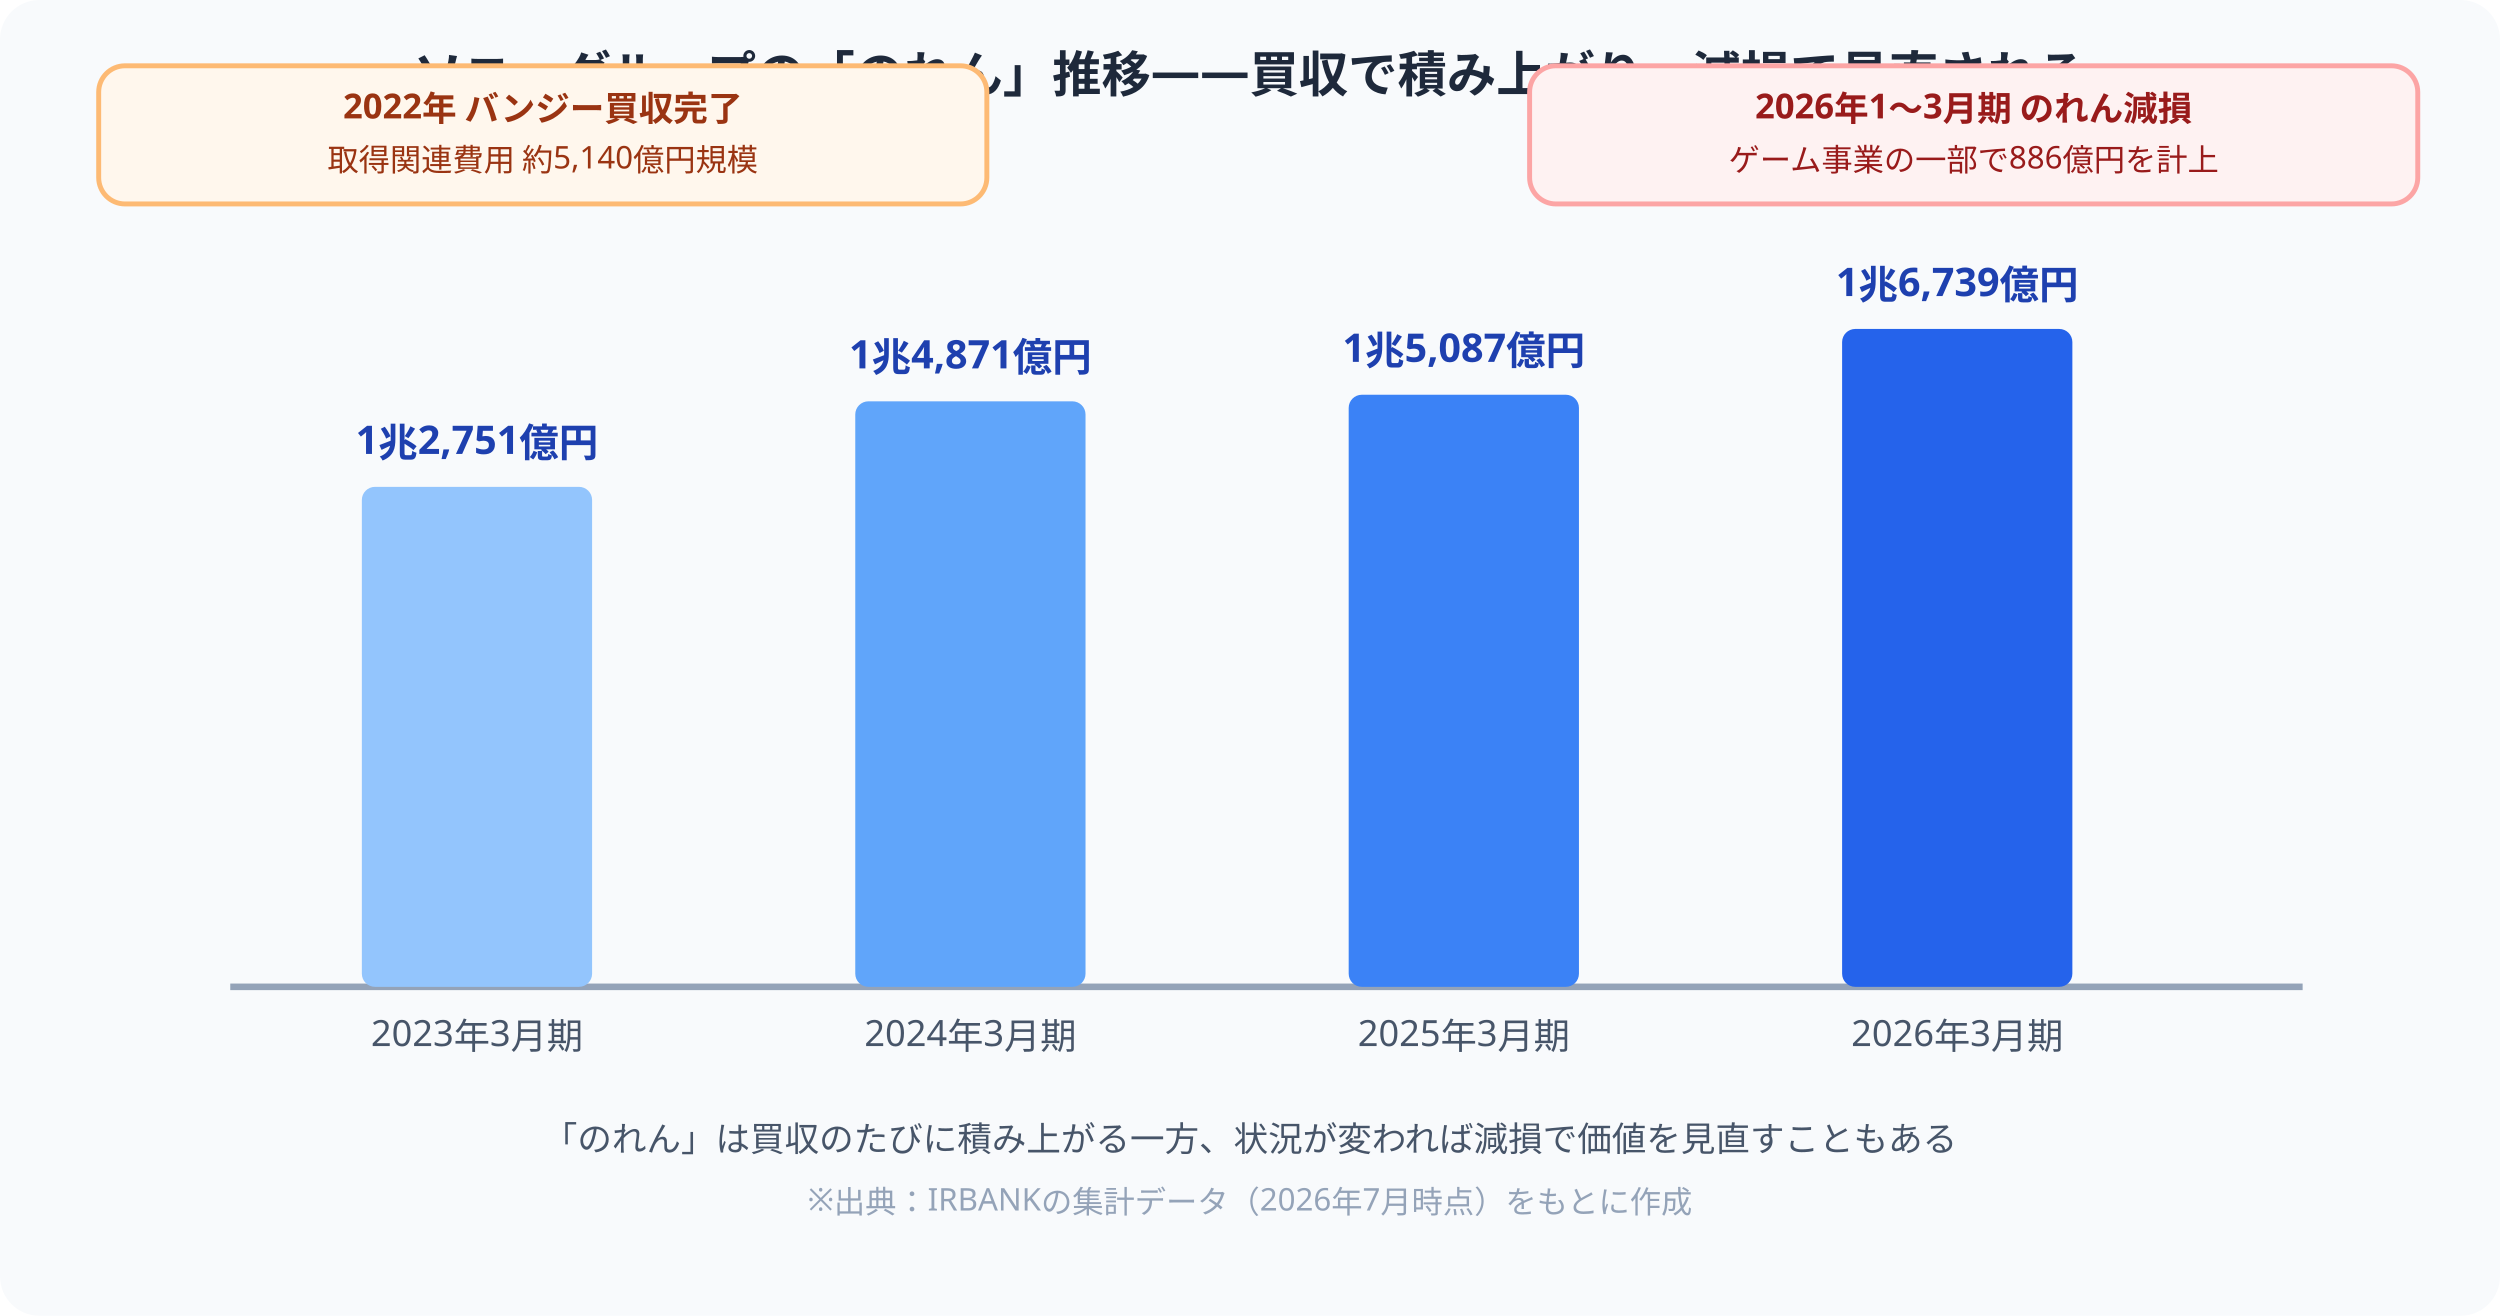
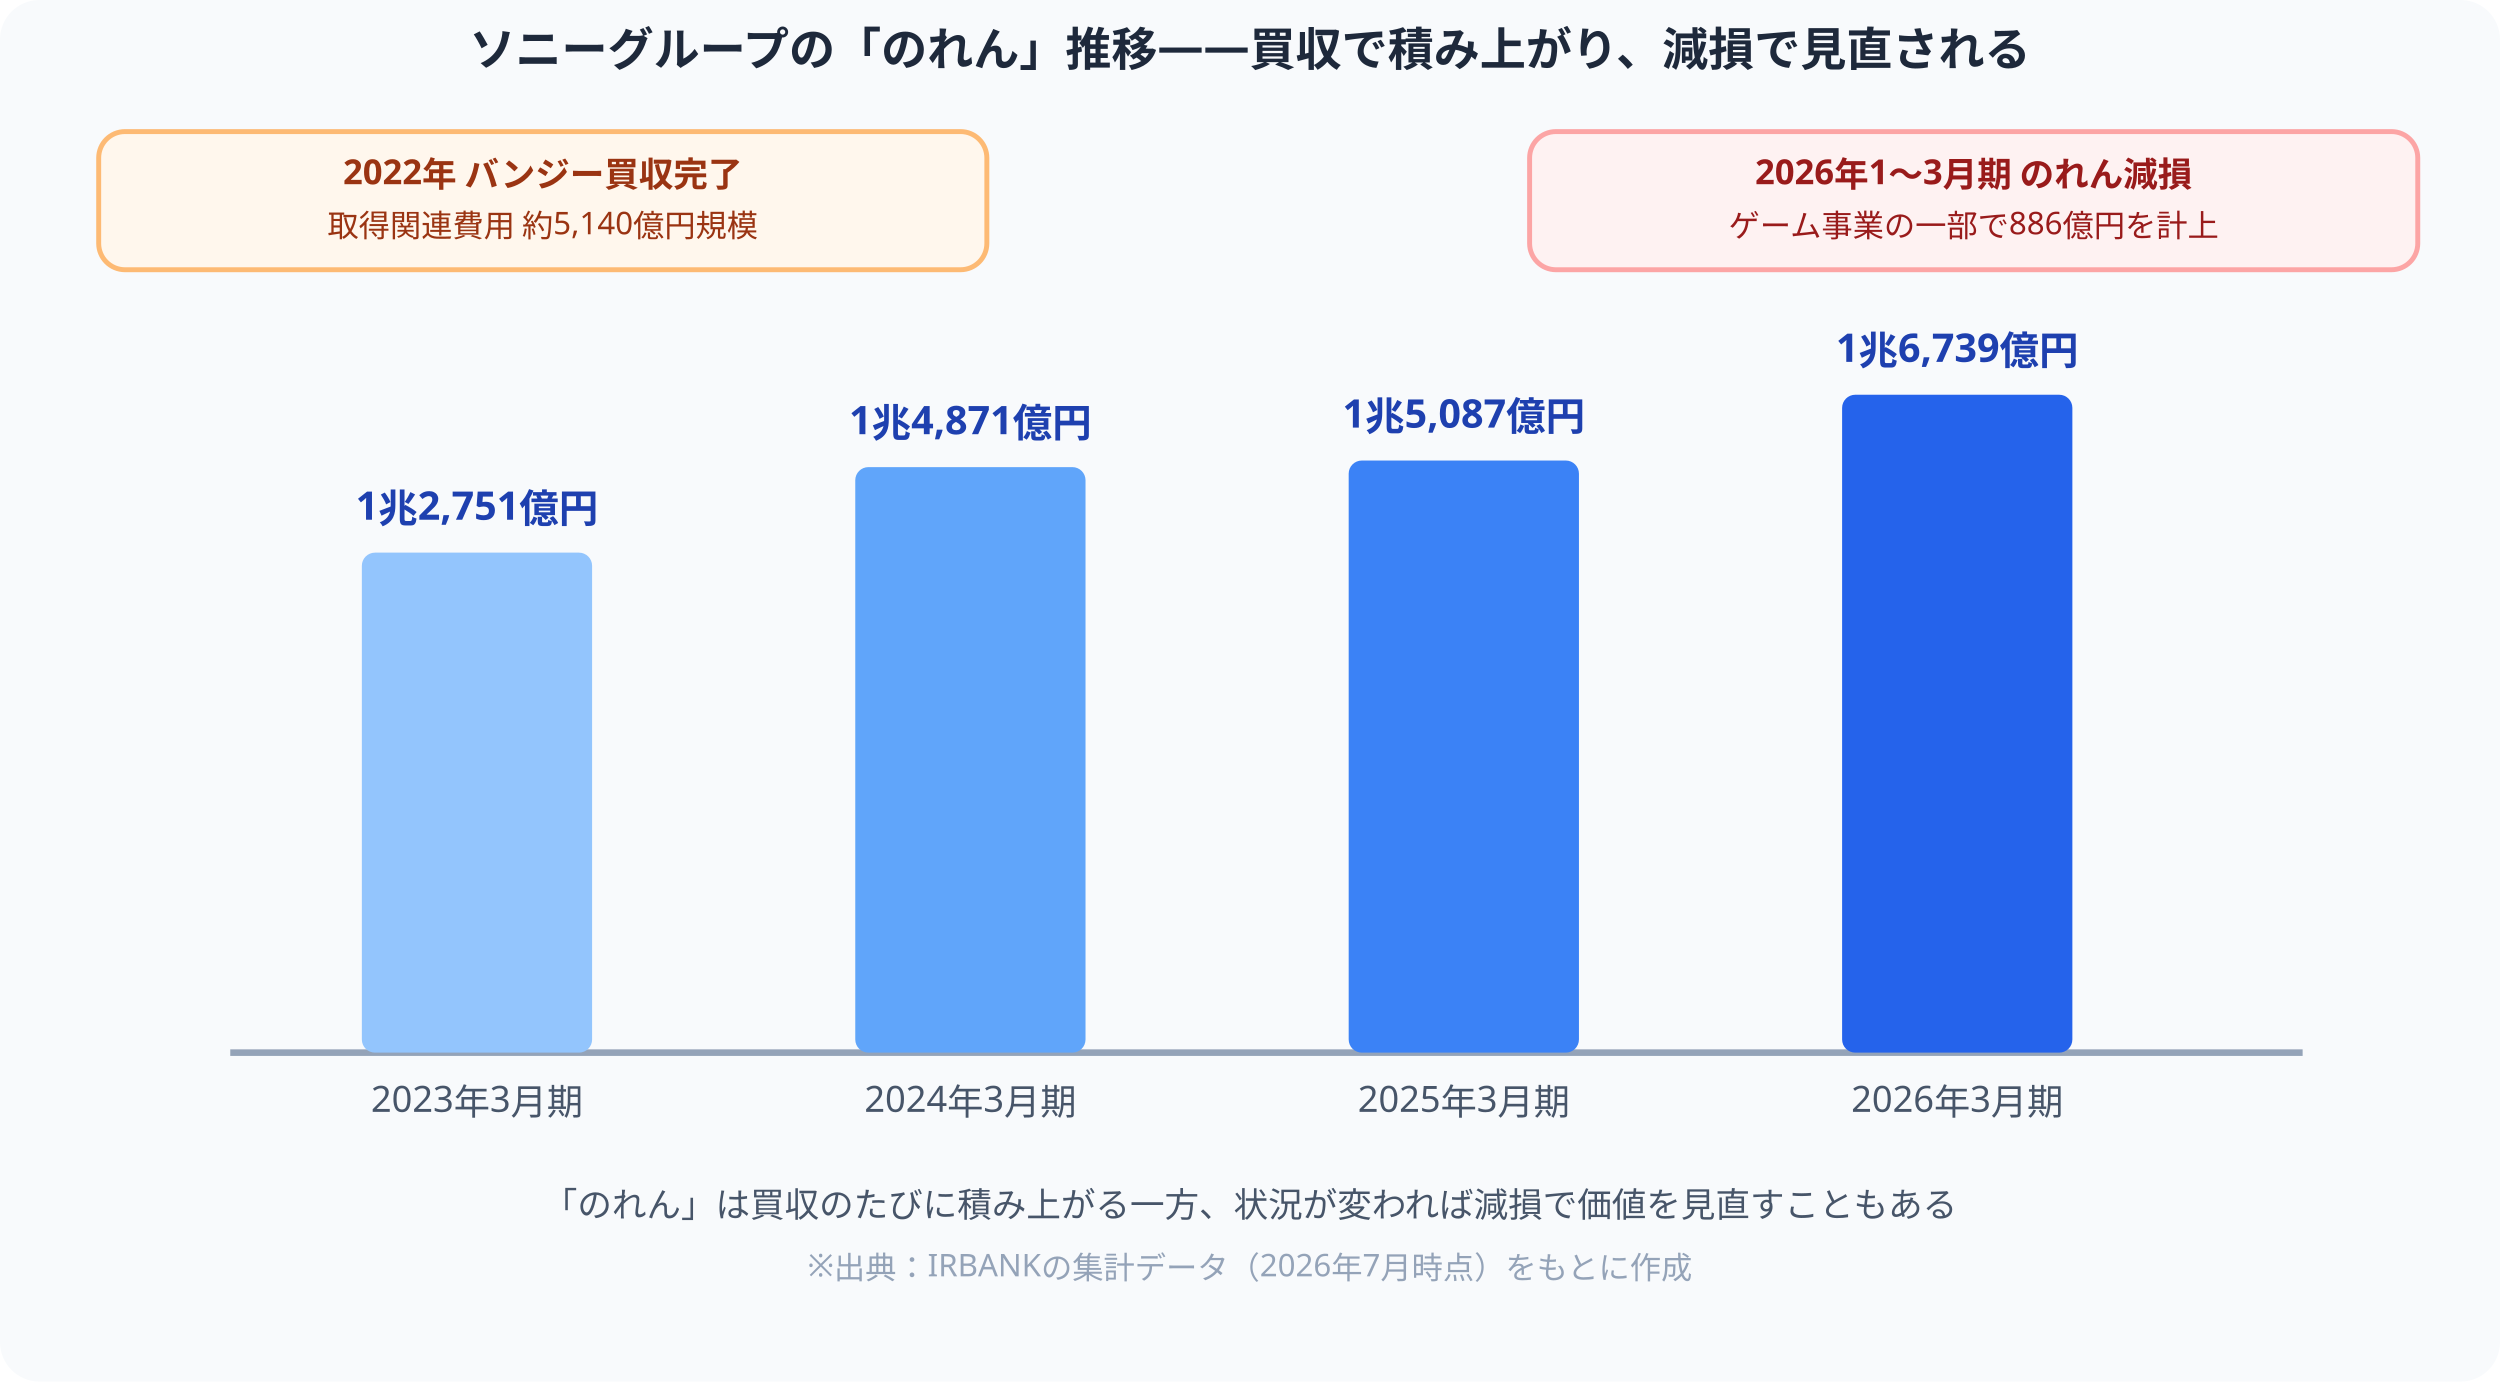
- <svg xmlns="http://www.w3.org/2000/svg" viewBox="0 0 760 400" width="760" height="400">
+ <svg xmlns="http://www.w3.org/2000/svg" viewBox="0 0 760 420" width="760" height="420">
  <defs>
    <style>text { font-family: 'Noto Sans JP','Hiragino Sans',sans-serif; }</style>
  </defs>
-   <rect width="760" height="400" rx="12" fill="#F8FAFC" />
-   <text x="380" y="28" text-anchor="middle" font-size="15" font-weight="700" fill="#1E293B">ソニーグループの「のれん」推移——買収で積み上がり、減損で見直される</text>
-   <line x1="70" y1="300" x2="700" y2="300" stroke="#94A3B8" stroke-width="2" />
-   <rect x="110" y="148" width="70" height="152" rx="4" fill="#93C5FD" />
-   <text x="145" y="138" text-anchor="middle" font-size="12" font-weight="700" fill="#1E40AF">1兆2,751億円</text>
-   <text x="145" y="318" text-anchor="middle" font-size="11" fill="#475569">2023年3月期</text>
-   <rect x="260" y="122" width="70" height="178" rx="4" fill="#60A5FA" />
-   <text x="295" y="112" text-anchor="middle" font-size="12" font-weight="700" fill="#1E40AF">1兆4,871億円</text>
-   <text x="295" y="318" text-anchor="middle" font-size="11" fill="#475569">2024年3月期</text>
-   <rect x="410" y="120" width="70" height="180" rx="4" fill="#3B82F6" />
-   <text x="445" y="110" text-anchor="middle" font-size="12" font-weight="700" fill="#1E40AF">1兆5,087億円</text>
-   <text x="445" y="318" text-anchor="middle" font-size="11" fill="#475569">2025年3月期</text>
-   <rect x="560" y="100" width="70" height="200" rx="4" fill="#2563EB" />
-   <text x="595" y="90" text-anchor="middle" font-size="12" font-weight="700" fill="#1E40AF">1兆6,739億円</text>
-   <text x="595" y="318" text-anchor="middle" font-size="11" fill="#475569">2026年3月期</text>
-   <rect x="30" y="20" width="270" height="42" rx="8" fill="#FFF7ED" stroke="#FDBA74" stroke-width="1.5" />
-   <text x="165" y="36" text-anchor="middle" font-size="10.5" font-weight="700" fill="#9A3412">2022年 バンジー買収完了</text>
-   <text x="165" y="52" text-anchor="middle" font-size="9.5" fill="#9A3412">取得関連費用 約5,140億円規模</text>
-   <rect x="465" y="20" width="270" height="42" rx="8" fill="#FEF2F2" stroke="#FCA5A5" stroke-width="1.5" />
-   <text x="600" y="36" text-anchor="middle" font-size="10.5" font-weight="700" fill="#991B1B">2026年1〜3月期 のれん減損</text>
-   <text x="600" y="52" text-anchor="middle" font-size="9.5" fill="#991B1B">ゲーム事業の一部で886億円を計上</text>
-   <text x="380" y="350" text-anchor="middle" font-size="10.5" fill="#475569">「のれん」は買収のたびに積み上がる一方、状況が変われば減損で価値を見直すこともある</text>
-   <text x="380" y="368" text-anchor="middle" font-size="9.5" fill="#94A3B8">※出典：IRBANKの集計データ（2026年7月時点）をもとに作成</text>
+   <rect width="760" height="420" rx="12" fill="#F8FAFC" />
+   <text x="380" y="20" text-anchor="middle" font-size="14" font-weight="700" fill="#1E293B">ソニーグループの「のれん」推移——買収で積み上がり、減損で見直される</text>
+   <line x1="70" y1="320" x2="700" y2="320" stroke="#94A3B8" stroke-width="2" />
+   <rect x="110" y="168" width="70" height="152" rx="4" fill="#93C5FD" />
+   <text x="145" y="158" text-anchor="middle" font-size="12" font-weight="700" fill="#1E40AF">1兆2,751億円</text>
+   <text x="145" y="338" text-anchor="middle" font-size="11" fill="#475569">2023年3月期</text>
+   <rect x="260" y="142" width="70" height="178" rx="4" fill="#60A5FA" />
+   <text x="295" y="132" text-anchor="middle" font-size="12" font-weight="700" fill="#1E40AF">1兆4,871億円</text>
+   <text x="295" y="338" text-anchor="middle" font-size="11" fill="#475569">2024年3月期</text>
+   <rect x="410" y="140" width="70" height="180" rx="4" fill="#3B82F6" />
+   <text x="445" y="130" text-anchor="middle" font-size="12" font-weight="700" fill="#1E40AF">1兆5,087億円</text>
+   <text x="445" y="338" text-anchor="middle" font-size="11" fill="#475569">2025年3月期</text>
+   <rect x="560" y="120" width="70" height="200" rx="4" fill="#2563EB" />
+   <text x="595" y="110" text-anchor="middle" font-size="12" font-weight="700" fill="#1E40AF">1兆6,739億円</text>
+   <text x="595" y="338" text-anchor="middle" font-size="11" fill="#475569">2026年3月期</text>
+   <rect x="30" y="40" width="270" height="42" rx="8" fill="#FFF7ED" stroke="#FDBA74" stroke-width="1.5" />
+   <text x="165" y="56" text-anchor="middle" font-size="10.5" font-weight="700" fill="#9A3412">2022年 バンジー買収完了</text>
+   <text x="165" y="72" text-anchor="middle" font-size="9.5" fill="#9A3412">取得関連費用 約5,140億円規模</text>
+   <rect x="465" y="40" width="270" height="42" rx="8" fill="#FEF2F2" stroke="#FCA5A5" stroke-width="1.5" />
+   <text x="600" y="56" text-anchor="middle" font-size="10.5" font-weight="700" fill="#991B1B">2026年1〜3月期 のれん減損</text>
+   <text x="600" y="72" text-anchor="middle" font-size="9.5" fill="#991B1B">ゲーム事業の一部で886億円を計上</text>
+   <text x="380" y="370" text-anchor="middle" font-size="10.5" fill="#475569">「のれん」は買収のたびに積み上がる一方、状況が変われば減損で価値を見直すこともある</text>
+   <text x="380" y="388" text-anchor="middle" font-size="9.5" fill="#94A3B8">※出典：IRBANKの集計データ（2026年7月時点）をもとに作成</text>
</svg>
